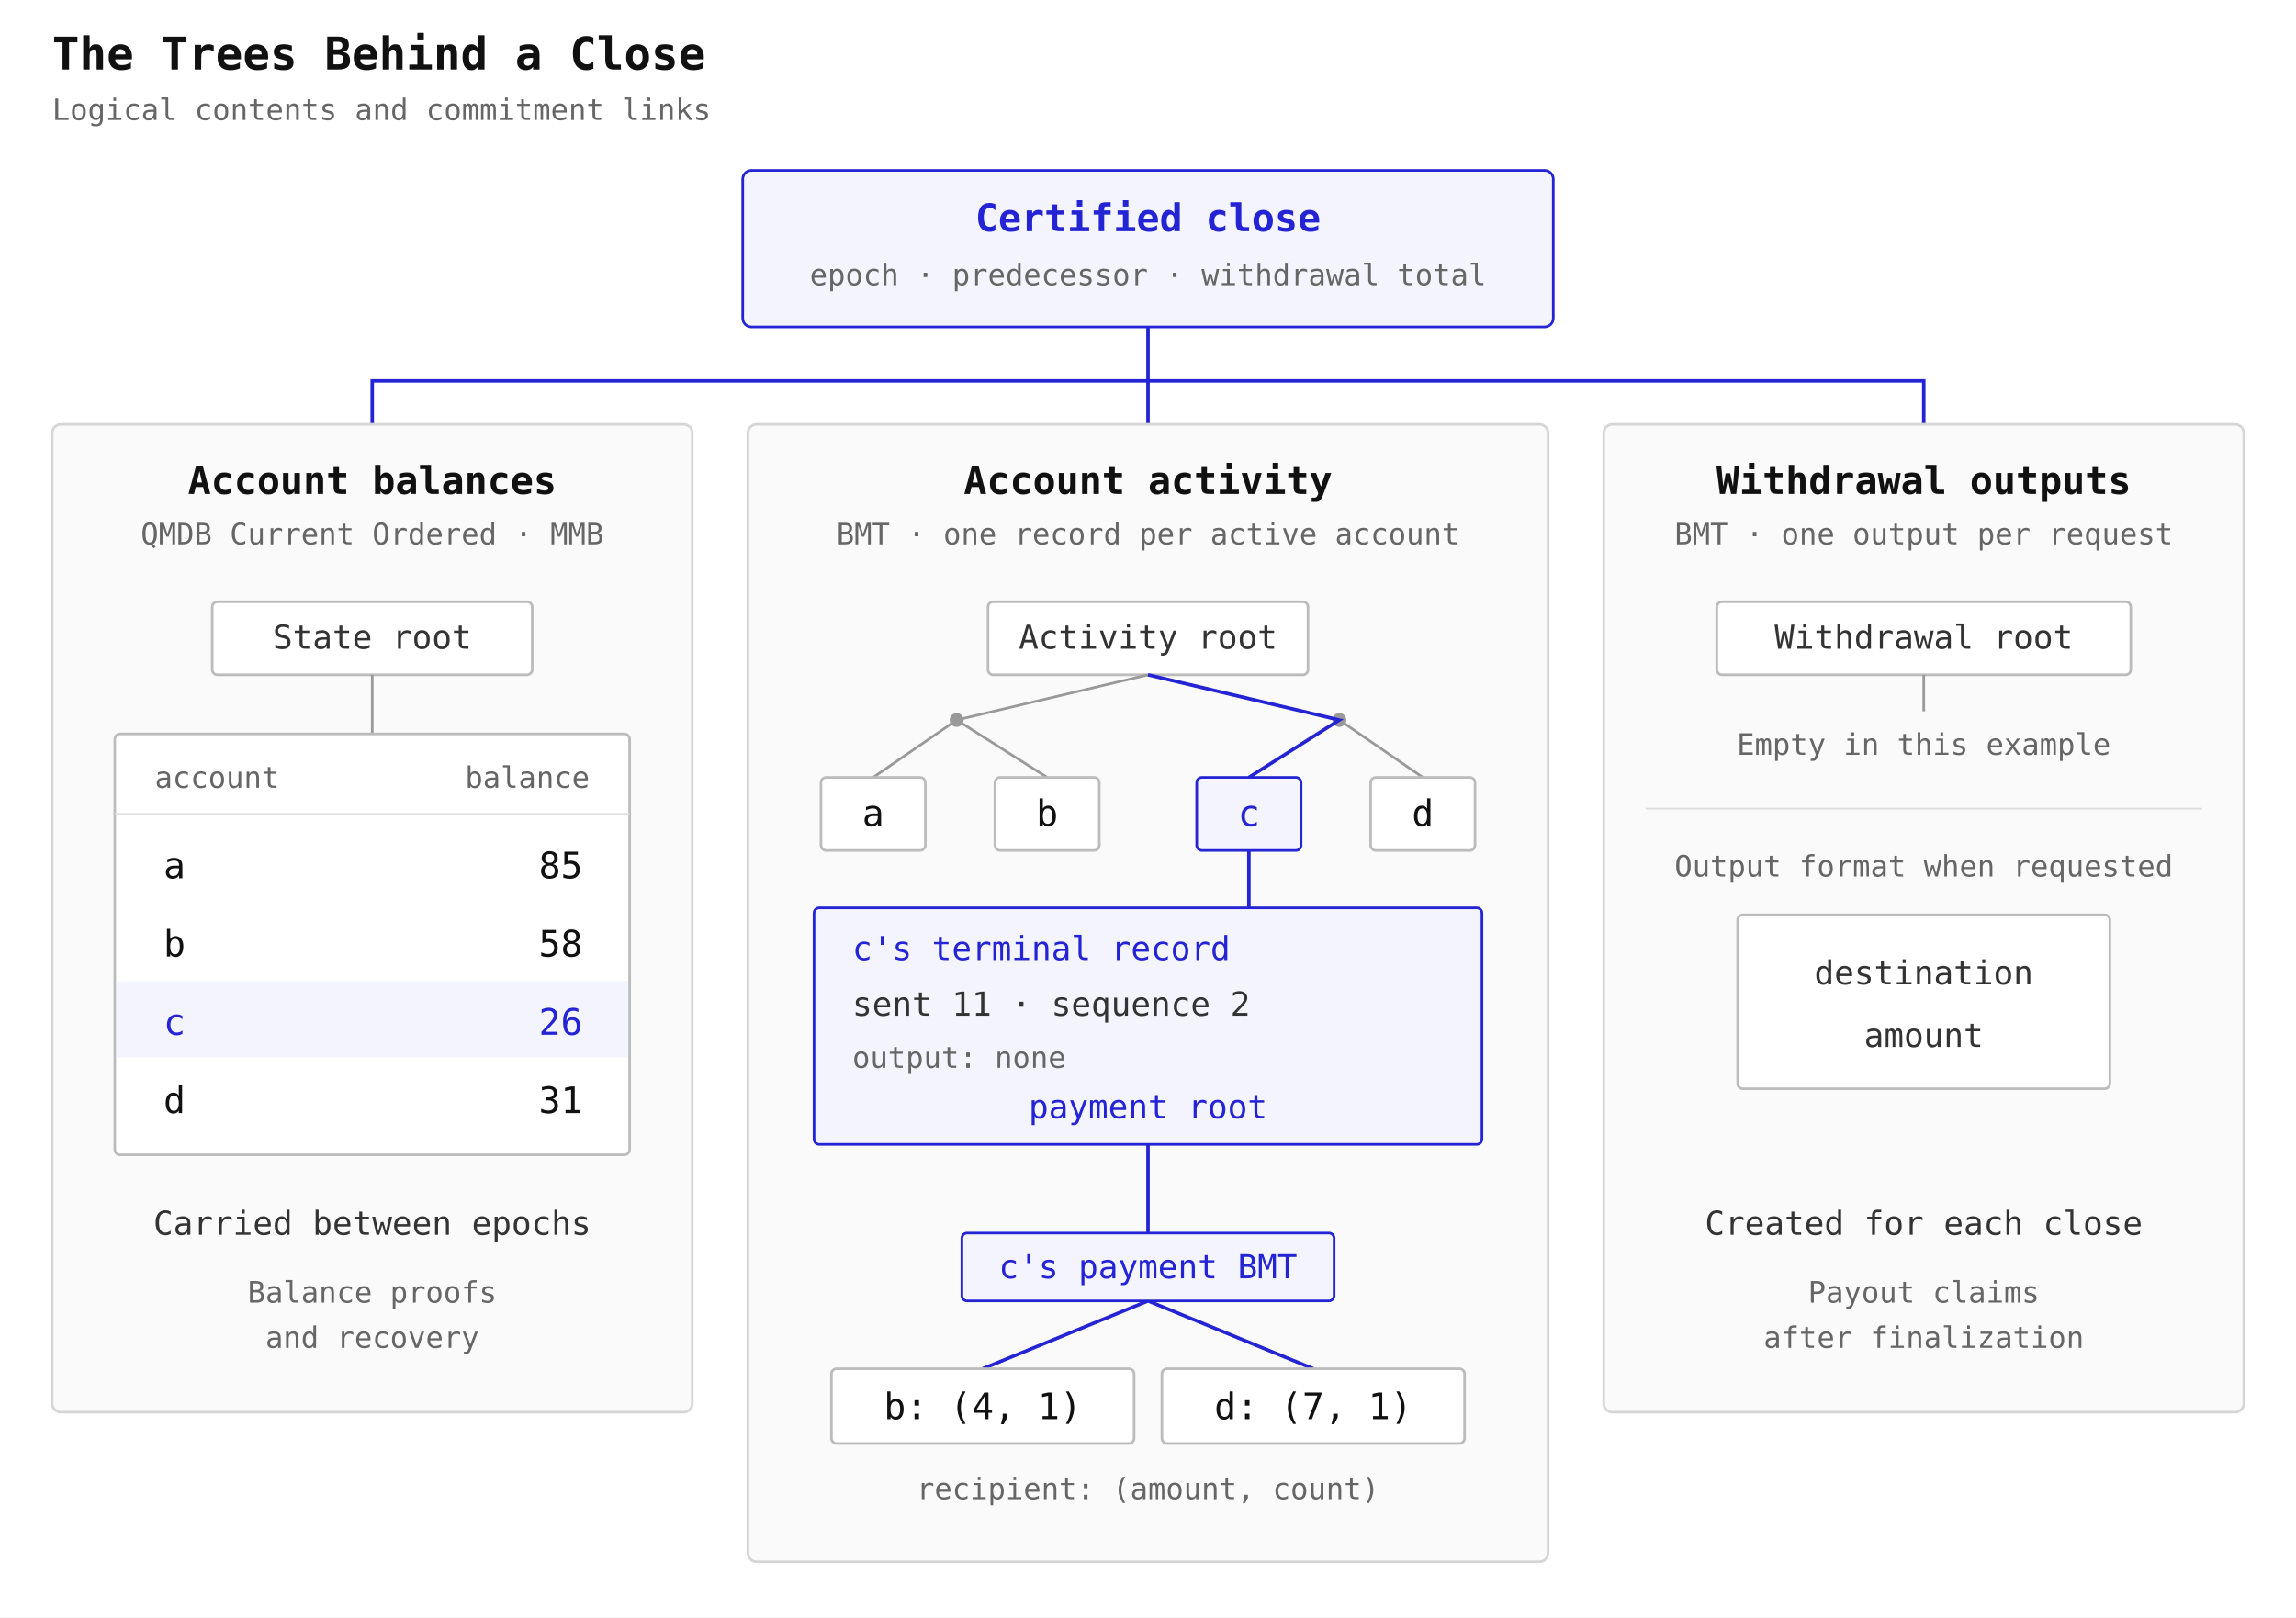
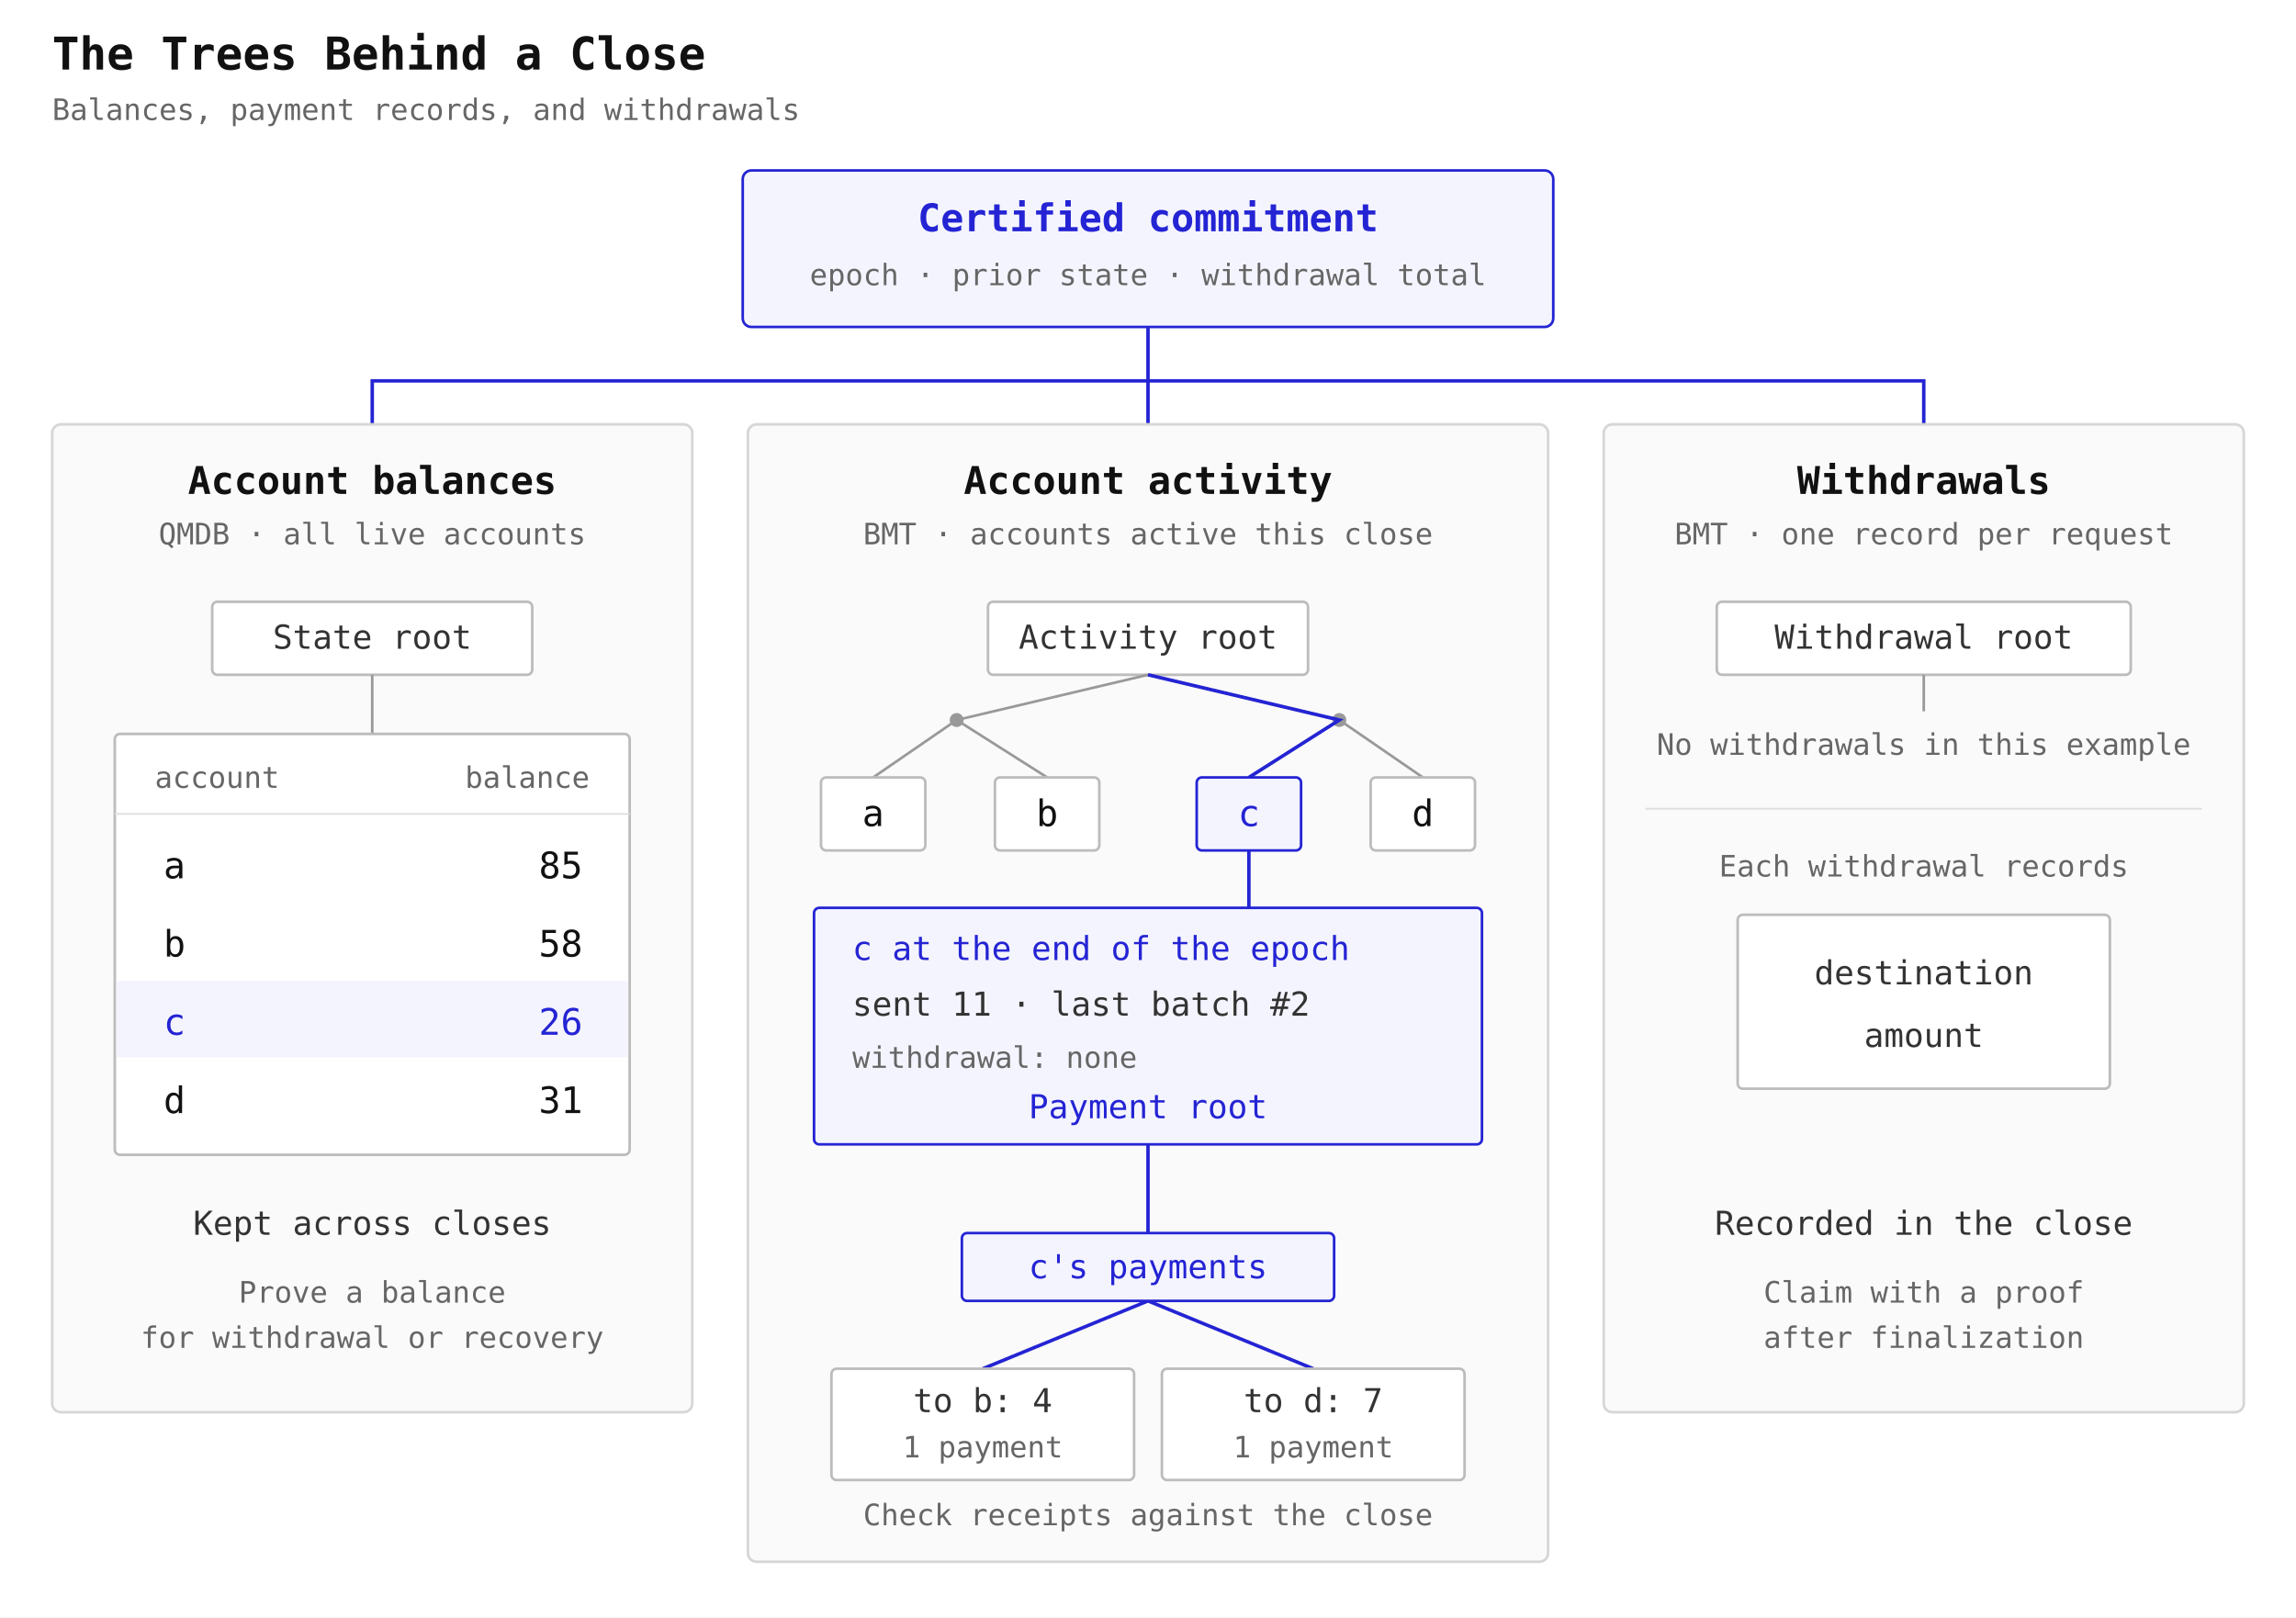
<svg xmlns="http://www.w3.org/2000/svg" viewBox="0 0 1320 930" role="img" aria-labelledby="title description">
  <rect width="1320" height="930" fill="#fff" />
  <style>
    text { font-family: ui-monospace, SFMono-Regular, Menlo, Monaco, Consolas, monospace; }
    .title { font-size: 26px; font-weight: 700; fill: #111; }
    .heading { font-size: 22px; font-weight: 700; fill: #111; }
    .label { font-size: 19px; fill: #333; }
    .note { font-size: 17px; fill: #666; }
    .mono { font-size: 21px; fill: #111; }
    .center { text-anchor: middle; }
    .right { text-anchor: end; }
    .blue { fill: #2424d4; }
    .panel { fill: #fafafa; stroke: #d6d6d6; stroke-width: 1.5; }
    .record { fill: #fff; stroke: #bcbcbc; stroke-width: 1.5; }
    .selected { fill: #f4f4ff; stroke: #2424d4; stroke-width: 1.5; }
    .link { fill: none; stroke: #999; stroke-width: 1.5; }
    .focus { fill: none; stroke: #2424d4; stroke-width: 2; }
    .rule { stroke: #dedede; stroke-width: 1; }
  </style>
  <text class="title" x="30" y="40">The Trees Behind a Close</text>
-   <text class="note" x="30" y="69">Logical contents and commitment links</text>
+   <text class="note" x="30" y="69">Balances, payment records, and withdrawals</text>
  <rect class="selected" x="427" y="98" width="466" height="90" rx="5" />
-   <text class="heading center blue" x="660" y="133">Certified close</text>
-   <text class="note center" x="660" y="164">epoch · predecessor · withdrawal total</text>
+   <text class="heading center blue" x="660" y="133">Certified commitment</text>
+   <text class="note center" x="660" y="164">epoch · prior state · withdrawal total</text>
  <path class="focus" d="M660 188 V219 M214 244 V219 H1106 V244 M660 219 V244" />
  <rect class="panel" x="30" y="244" width="368" height="568" rx="5" />
  <text class="heading center" x="214" y="284">Account balances</text>
-   <text class="note center" x="214" y="313">QMDB Current Ordered · MMB</text>
+   <text class="note center" x="214" y="313">QMDB · all live accounts</text>
  <rect class="record" x="122" y="346" width="184" height="42" rx="3" />
  <text class="label center" x="214" y="373">State root</text>
  <path class="link" d="M214 388 V422" />
  <rect class="record" x="66" y="422" width="296" height="242" rx="3" />
  <text class="note" x="89" y="453">account</text>
  <text class="note right" x="339" y="453">balance</text>
  <path class="rule" d="M66 468 H362" />
  <text class="mono" x="94" y="505">a</text>
  <text class="mono right" x="335" y="505">85</text>
  <text class="mono" x="94" y="550">b</text>
  <text class="mono right" x="335" y="550">58</text>
  <rect x="67" y="564" width="294" height="44" fill="#f4f4ff" />
  <text class="mono blue" x="94" y="595">c</text>
  <text class="mono right blue" x="335" y="595">26</text>
  <text class="mono" x="94" y="640">d</text>
  <text class="mono right" x="335" y="640">31</text>
-   <text class="label center" x="214" y="710">Carried between epochs</text>
-   <text class="note center" x="214" y="749">Balance proofs</text>
-   <text class="note center" x="214" y="775">and recovery</text>
+   <text class="label center" x="214" y="710">Kept across closes</text>
+   <text class="note center" x="214" y="749">Prove a balance</text>
+   <text class="note center" x="214" y="775">for withdrawal or recovery</text>
  <rect class="panel" x="430" y="244" width="460" height="654" rx="5" />
  <text class="heading center" x="660" y="284">Account activity</text>
-   <text class="note center" x="660" y="313">BMT · one record per active account</text>
+   <text class="note center" x="660" y="313">BMT · accounts active this close</text>
  <rect class="record" x="568" y="346" width="184" height="42" rx="3" />
  <text class="label center" x="660" y="373">Activity root</text>
  <path class="link" d="M660 388 L550 414 L502 447 M550 414 L602 447 M660 388 L770 414 L718 447 M770 414 L818 447" />
  <circle cx="550" cy="414" r="4" fill="#999" />
  <circle cx="770" cy="414" r="4" fill="#999" />
  <path class="focus" d="M660 388 L770 414 L718 447" />
  <rect class="record" x="472" y="447" width="60" height="42" rx="3" />
  <rect class="record" x="572" y="447" width="60" height="42" rx="3" />
  <rect class="selected" x="688" y="447" width="60" height="42" rx="3" />
  <rect class="record" x="788" y="447" width="60" height="42" rx="3" />
  <text class="mono center" x="502" y="475">a</text>
  <text class="mono center" x="602" y="475">b</text>
  <text class="mono center blue" x="718" y="475">c</text>
  <text class="mono center" x="818" y="475">d</text>
  <path class="focus" d="M718 489 V522" />
  <rect class="selected" x="468" y="522" width="384" height="136" rx="3" />
-   <text class="label blue" x="490" y="552">c's terminal record</text>
-   <text class="label" x="490" y="584">sent 11 · sequence 2</text>
-   <text class="note" x="490" y="614">output: none</text>
-   <text class="label center blue" x="660" y="643">payment root</text>
+   <text class="label blue" x="490" y="552">c at the end of the epoch</text>
+   <text class="label" x="490" y="584">sent 11 · last batch #2</text>
+   <text class="note" x="490" y="614">withdrawal: none</text>
+   <text class="label center blue" x="660" y="643">Payment root</text>
  <path class="focus" d="M660 658 V709 M660 748 L565 787 M660 748 L755 787" />
  <rect class="selected" x="553" y="709" width="214" height="39" rx="3" />
-   <text class="label center blue" x="660" y="735">c's payment BMT</text>
-   <rect class="record" x="478" y="787" width="174" height="43" rx="3" />
-   <rect class="record" x="668" y="787" width="174" height="43" rx="3" />
-   <text class="mono center" x="565" y="816">b: (4, 1)</text>
-   <text class="mono center" x="755" y="816">d: (7, 1)</text>
-   <text class="note center" x="660" y="862">recipient: (amount, count)</text>
+   <text class="label center blue" x="660" y="735">c's payments</text>
+   <rect class="record" x="478" y="787" width="174" height="64" rx="3" />
+   <rect class="record" x="668" y="787" width="174" height="64" rx="3" />
+   <text class="label center" x="565" y="812">to b: 4</text>
+   <text class="note center" x="565" y="838">1 payment</text>
+   <text class="label center" x="755" y="812">to d: 7</text>
+   <text class="note center" x="755" y="838">1 payment</text>
+   <text class="note center" x="660" y="877">Check receipts against the close</text>
  <rect class="panel" x="922" y="244" width="368" height="568" rx="5" />
-   <text class="heading center" x="1106" y="284">Withdrawal outputs</text>
-   <text class="note center" x="1106" y="313">BMT · one output per request</text>
+   <text class="heading center" x="1106" y="284">Withdrawals</text>
+   <text class="note center" x="1106" y="313">BMT · one record per request</text>
  <rect class="record" x="987" y="346" width="238" height="42" rx="3" />
  <text class="label center" x="1106" y="373">Withdrawal root</text>
  <path class="link" d="M1106 388 V409" />
-   <text class="note center" x="1106" y="434">Empty in this example</text>
+   <text class="note center" x="1106" y="434">No withdrawals in this example</text>
  <path class="rule" d="M946 465 H1266" />
-   <text class="note center" x="1106" y="504">Output format when requested</text>
+   <text class="note center" x="1106" y="504">Each withdrawal records</text>
  <rect class="record" x="999" y="526" width="214" height="100" rx="3" />
  <text class="label center" x="1106" y="566">destination</text>
  <text class="label center" x="1106" y="602">amount</text>
-   <text class="label center" x="1106" y="710">Created for each close</text>
-   <text class="note center" x="1106" y="749">Payout claims</text>
+   <text class="label center" x="1106" y="710">Recorded in the close</text>
+   <text class="note center" x="1106" y="749">Claim with a proof</text>
  <text class="note center" x="1106" y="775">after finalization</text>
</svg>
